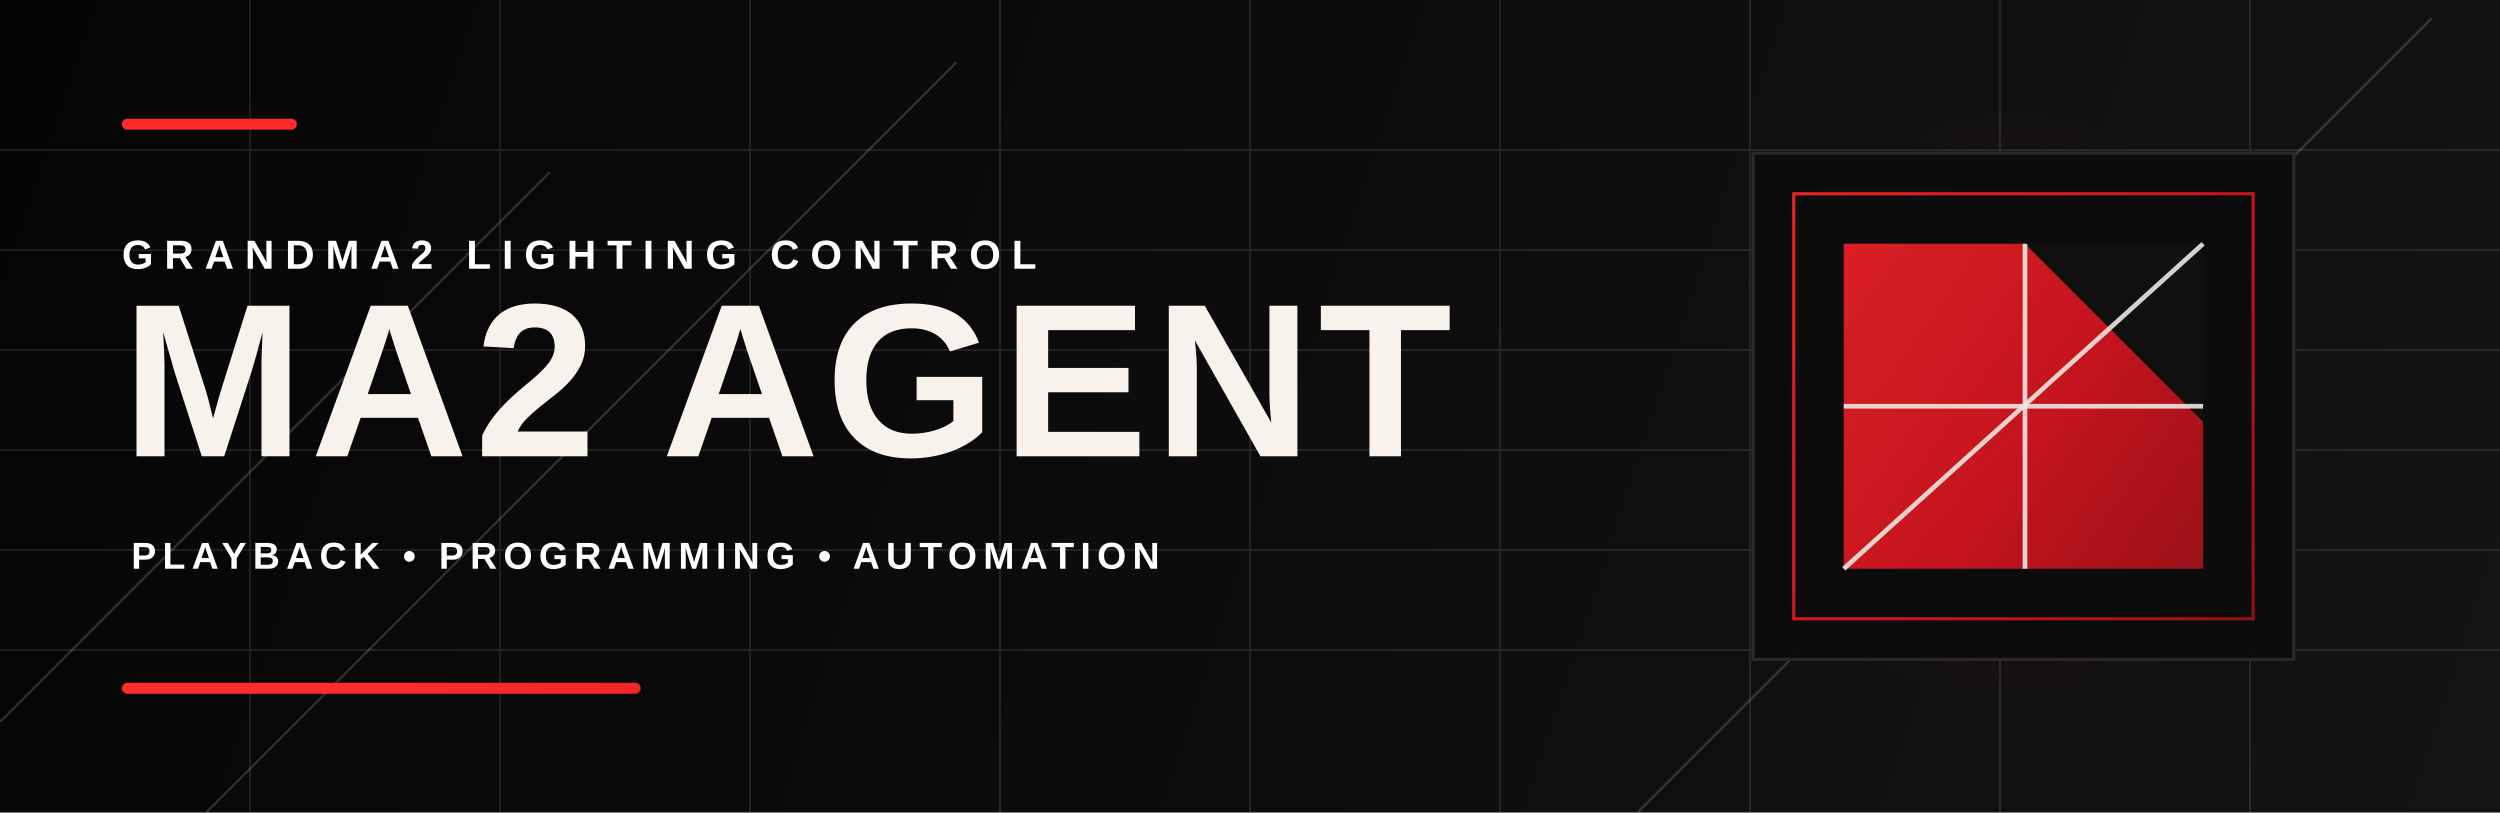
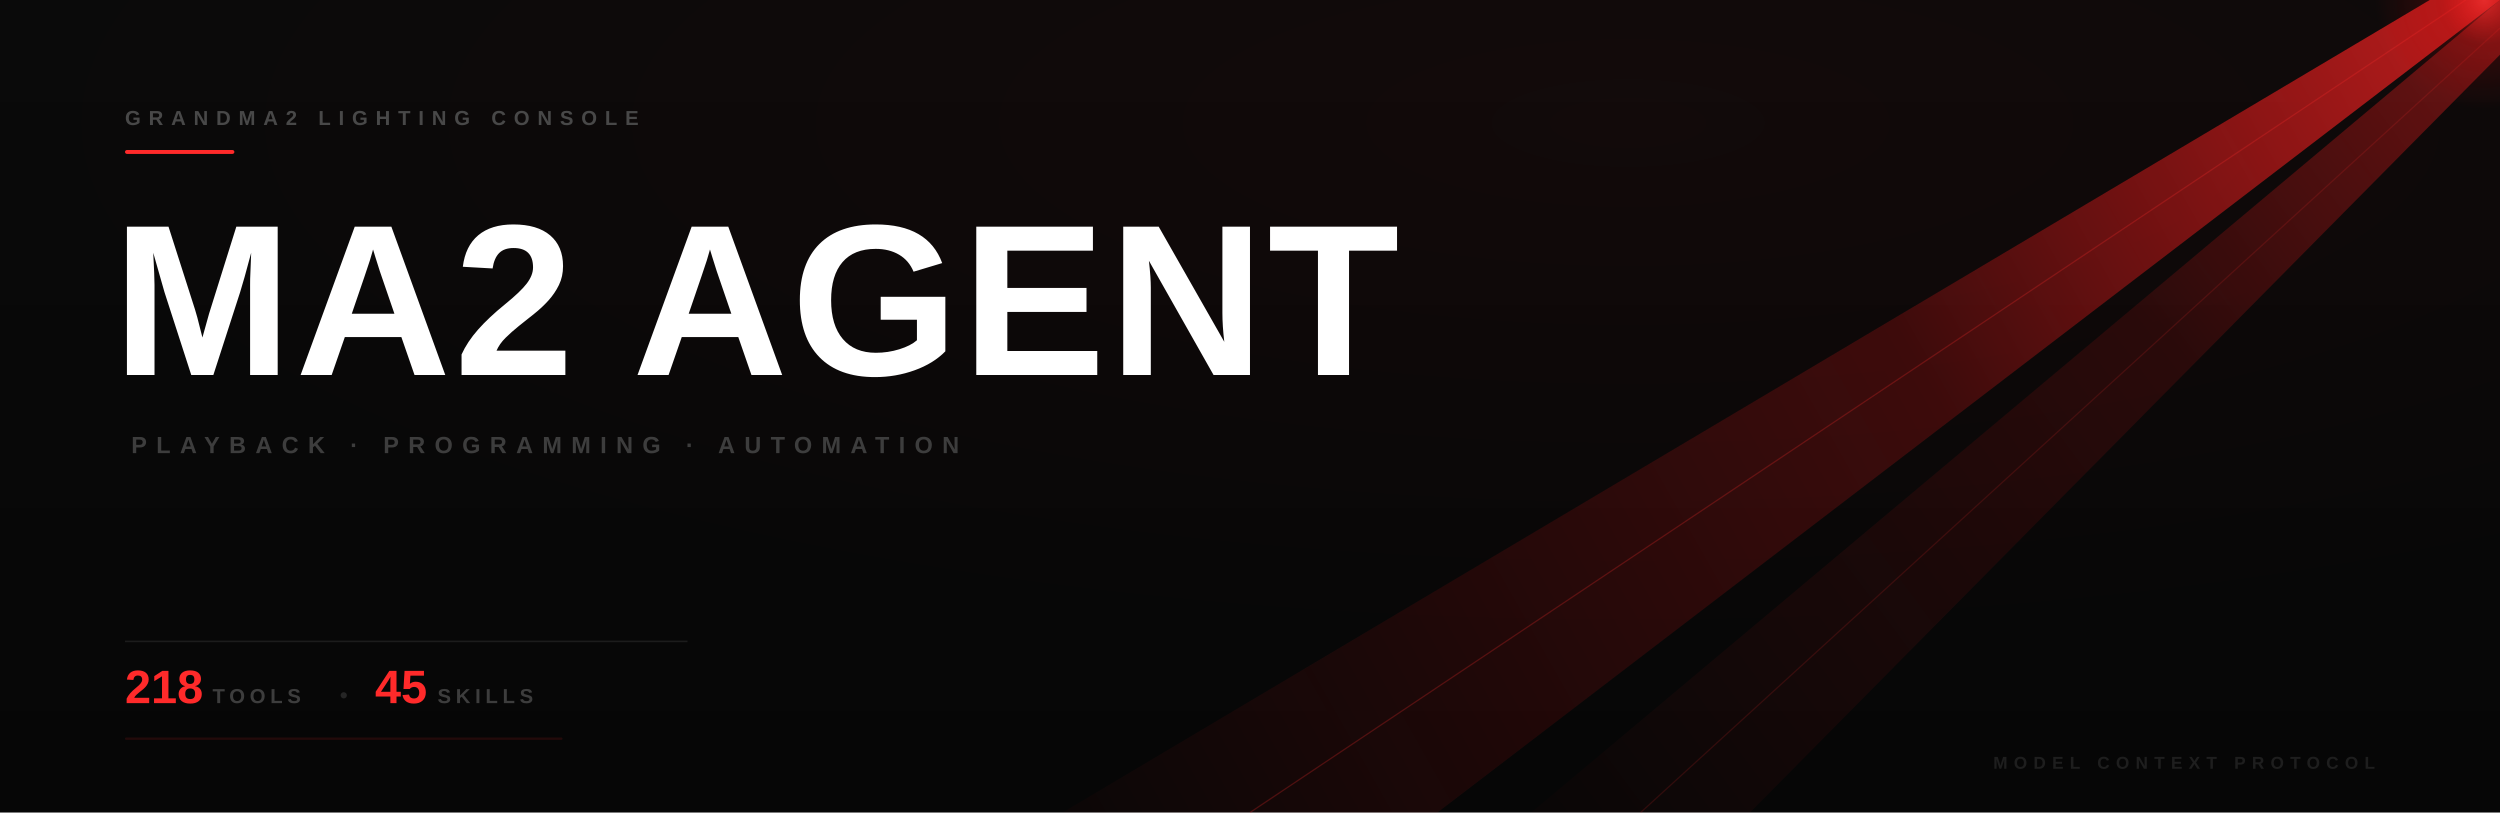
<svg xmlns="http://www.w3.org/2000/svg" width="1600" height="520" viewBox="0 0 1600 520" fill="none" role="img" aria-labelledby="title desc">
  <defs>
-     <linearGradient id="bg" x1="0" y1="0" x2="1600" y2="520" gradientUnits="userSpaceOnUse">
-       <stop offset="0" stop-color="#050505" />
-       <stop offset="0.55" stop-color="#0D0D0D" />
-       <stop offset="1" stop-color="#141414" />
+     <linearGradient id="bg" x1="0" y1="0" x2="0" y2="520" gradientUnits="userSpaceOnUse">
+       <stop offset="0" stop-color="#0A0A0A" />
+       <stop offset="1" stop-color="#060606" />
    </linearGradient>
-     <linearGradient id="accent" x1="1040" y1="90" x2="1520" y2="430" gradientUnits="userSpaceOnUse">
-       <stop offset="0" stop-color="#FF2A2A" />
-       <stop offset="0.55" stop-color="#D4141E" />
-       <stop offset="1" stop-color="#7D0E15" />
+     <linearGradient id="beamFill1" x1="1520" y1="0" x2="600" y2="520" gradientUnits="userSpaceOnUse">
+       <stop offset="0" stop-color="#FF2222" stop-opacity="0.65" />
+       <stop offset="0.35" stop-color="#FF1A1A" stop-opacity="0.2" />
+       <stop offset="1" stop-color="#FF1111" stop-opacity="0" />
    </linearGradient>
-     <linearGradient id="lineAccent" x1="260" y1="0" x2="1120" y2="0" gradientUnits="userSpaceOnUse">
-       <stop offset="0" stop-color="#FF2A2A" />
-       <stop offset="1" stop-color="#B5121B" />
+     <linearGradient id="beamFill2" x1="1600" y1="0" x2="900" y2="520" gradientUnits="userSpaceOnUse">
+       <stop offset="0" stop-color="#FF2222" stop-opacity="0.4" />
+       <stop offset="0.35" stop-color="#FF1A1A" stop-opacity="0.12" />
+       <stop offset="1" stop-color="#FF1111" stop-opacity="0" />
    </linearGradient>
-     <filter id="glow" x="980" y="40" width="620" height="440" filterUnits="userSpaceOnUse" color-interpolation-filters="sRGB">
-       <feGaussianBlur stdDeviation="28" />
-     </filter>
+     <radialGradient id="srcGlow" cx="0.5" cy="0.5" r="0.5">
+       <stop offset="0" stop-color="#FF3333" stop-opacity="0.7" />
+       <stop offset="0.4" stop-color="#FF1111" stop-opacity="0.15" />
+       <stop offset="1" stop-color="#FF0000" stop-opacity="0" />
+     </radialGradient>
+     <radialGradient id="ambient" cx="0.65" cy="0.15" r="0.65" gradientUnits="objectBoundingBox">
+       <stop offset="0" stop-color="#FF1111" stop-opacity="0.035" />
+       <stop offset="1" stop-color="#FF0000" stop-opacity="0" />
+     </radialGradient>
  </defs>
  <rect width="1600" height="520" fill="url(#bg)" />
-   <g opacity="0.12" stroke="#FFFFFF">
-     <path d="M0 96H1600" />
-     <path d="M0 160H1600" />
-     <path d="M0 224H1600" />
-     <path d="M0 288H1600" />
-     <path d="M0 352H1600" />
-     <path d="M0 416H1600" />
-     <path d="M160 0V520" />
-     <path d="M320 0V520" />
-     <path d="M480 0V520" />
-     <path d="M640 0V520" />
-     <path d="M800 0V520" />
-     <path d="M960 0V520" />
-     <path d="M1120 0V520" />
-     <path d="M1280 0V520" />
-     <path d="M1440 0V520" />
+   <rect width="1600" height="520" fill="url(#ambient)" />
+   <polygon points="1555,0 1600,0 920,520 680,520" fill="url(#beamFill1)" />
+   <polygon points="1600,0 1600,35 1120,520 980,520" fill="url(#beamFill2)" />
+   <line x1="1578" y1="0" x2="800" y2="520" stroke="#FF2A2A" stroke-width="0.8" opacity="0.25" />
+   <line x1="1600" y1="18" x2="1050" y2="520" stroke="#FF2A2A" stroke-width="0.8" opacity="0.15" />
+   <circle cx="1590" cy="0" r="70" fill="url(#srcGlow)" />
+   <text x="80" y="80" fill="#484848" font-family="Arial, Helvetica, sans-serif" font-size="13" font-weight="600" letter-spacing="5">GRANDMA2 LIGHTING CONSOLE</text>
+   <rect x="80" y="96" width="70" height="2.5" rx="1.25" fill="#FF2A2A" />
+   <text x="72" y="240" fill="#FFFFFF" font-family="Arial Black, Arial, Helvetica, sans-serif" font-size="138" font-weight="900" letter-spacing="2">MA2 AGENT</text>
+   <text x="84" y="290" fill="#3D3D3D" font-family="Arial, Helvetica, sans-serif" font-size="15" font-weight="600" letter-spacing="6">PLAYBACK · PROGRAMMING · AUTOMATION</text>
+   <rect x="80" y="410" width="360" height="1" fill="#1C1C1C" />
+   <g transform="translate(80, 450)">
+     <text x="0" y="0" fill="#FF2A2A" font-family="Arial, Helvetica, sans-serif" font-size="30" font-weight="900">218</text>
+     <text x="56" y="0" fill="#3D3D3D" font-family="Arial, Helvetica, sans-serif" font-size="13" font-weight="600" letter-spacing="3">TOOLS</text>
+     <circle cx="140" cy="-5" r="2" fill="#252525" />
+     <text x="160" y="0" fill="#FF2A2A" font-family="Arial, Helvetica, sans-serif" font-size="30" font-weight="900">45</text>
+     <text x="200" y="0" fill="#3D3D3D" font-family="Arial, Helvetica, sans-serif" font-size="13" font-weight="600" letter-spacing="3">SKILLS</text>
  </g>
-   <g opacity="0.16">
-     <path d="M0 462L352 110" stroke="#FFFFFF" stroke-width="1.5" />
-     <path d="M132 520L612 40" stroke="#FFFFFF" stroke-width="1.5" />
-     <path d="M1048 520L1556 12" stroke="#FFFFFF" stroke-width="1.5" />
-   </g>
-   <rect x="78" y="76" width="112" height="7" rx="3.5" fill="url(#lineAccent)" />
-   <rect x="78" y="437" width="332" height="7" rx="3.5" fill="url(#lineAccent)" />
-   <g opacity="0.12" filter="url(#glow)">
-     <circle cx="1290" cy="260" r="150" fill="#C2151D" />
-   </g>
-   <g opacity="0.96">
-     <path d="M1122 98H1468V422H1122V98Z" fill="#0B0B0B" stroke="#2A2A2A" stroke-width="2" />
-     <path d="M1148 124H1442V396H1148V124Z" fill="none" stroke="url(#accent)" stroke-width="2" />
-     <path d="M1180 156H1410V364H1180V156Z" fill="#101010" />
-     <path d="M1180 156H1296L1410 270V364H1180V156Z" fill="url(#accent)" opacity="0.95" />
-     <path d="M1180 364L1410 156" stroke="#F4EDE8" stroke-width="3" opacity="0.9" />
-     <path d="M1180 260H1410" stroke="#F4EDE8" stroke-width="3" opacity="0.9" />
-     <path d="M1296 156V364" stroke="#F4EDE8" stroke-width="3" opacity="0.9" />
-   </g>
-   <text x="78" y="172" fill="#FFFFFF" font-family="Arial, Helvetica, sans-serif" font-size="26" font-weight="700" letter-spacing="7">
-     GRANDMA2 LIGHTING CONTROL
-   </text>
-   <text x="78" y="292" fill="#F8F2EC" font-family="Arial Black, Arial, Helvetica, sans-serif" font-size="140" font-weight="900" letter-spacing="4">
-     MA2 AGENT
-   </text>
-   <text x="84" y="364" fill="#FFFFFF" font-family="Arial, Helvetica, sans-serif" font-size="24" font-weight="700" letter-spacing="4">
-     PLAYBACK  •  PROGRAMMING  •  AUTOMATION
-   </text>
+   <rect x="80" y="472" width="280" height="1.5" rx="0.75" fill="#FF2A2A" opacity="0.12" />
+   <text x="1520" y="492" fill="#1E1E1E" font-family="Arial, Helvetica, sans-serif" font-size="11" font-weight="600" letter-spacing="4" text-anchor="end">MODEL CONTEXT PROTOCOL</text>
</svg>
